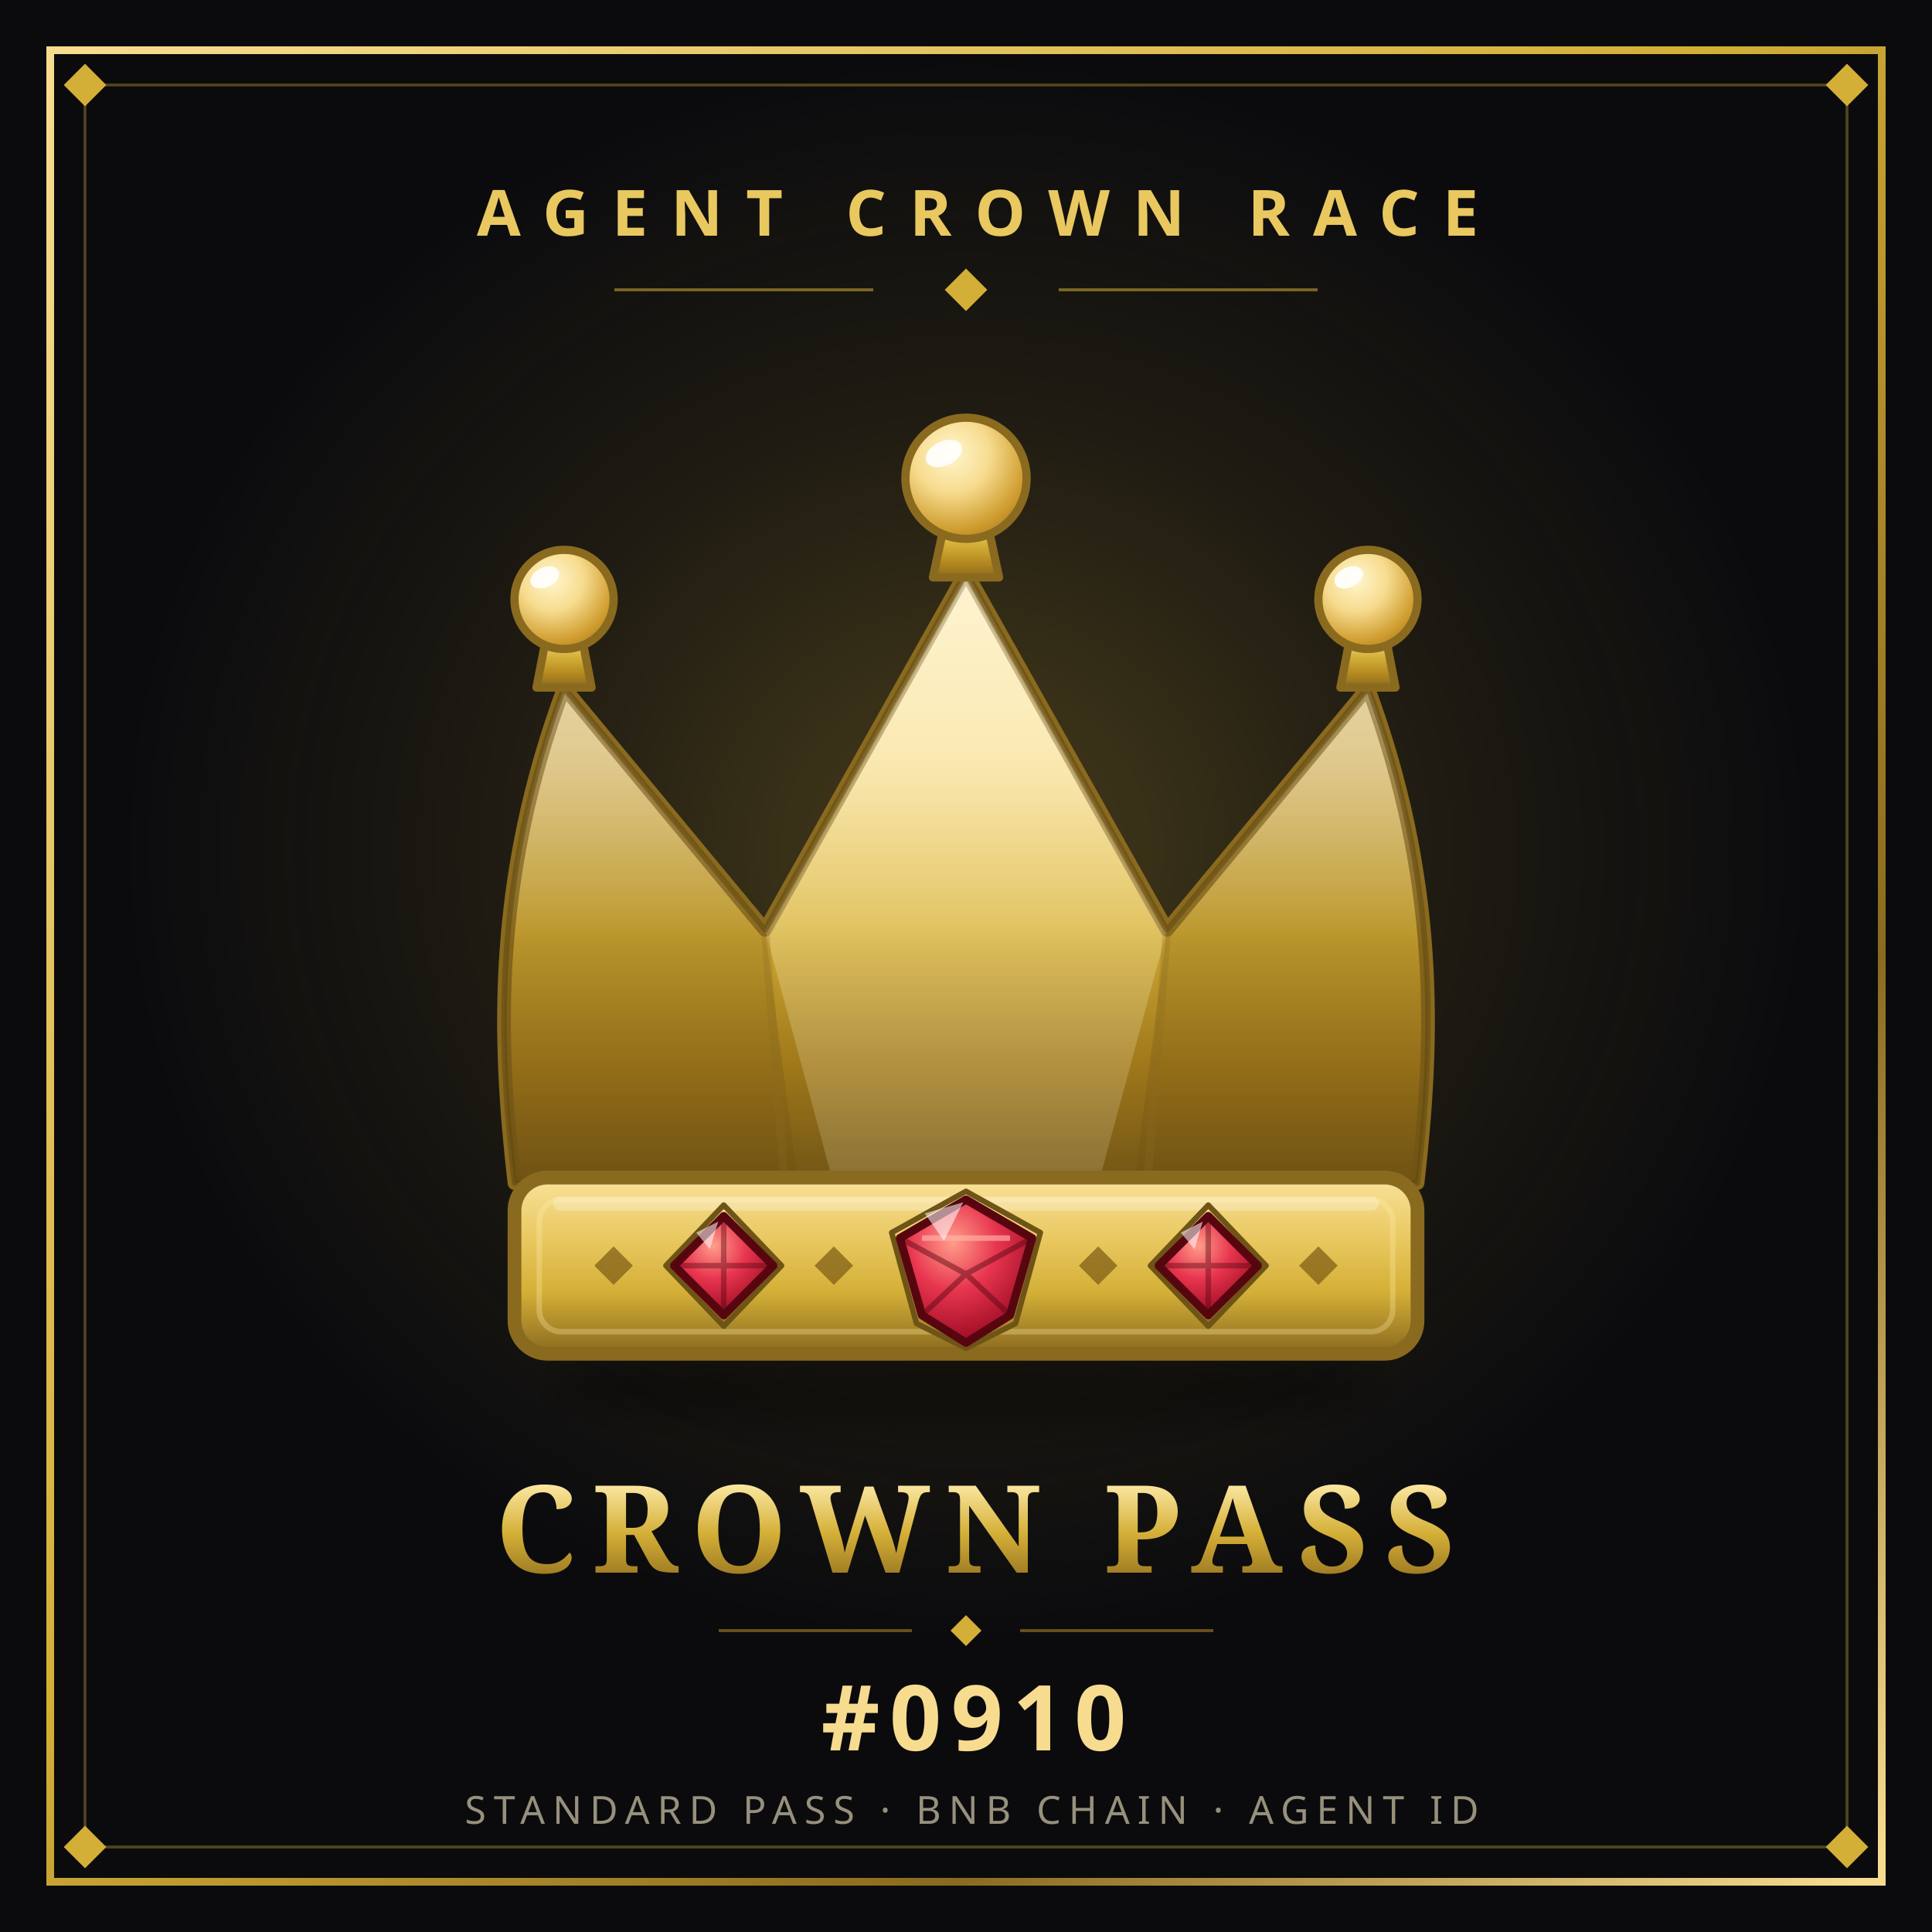
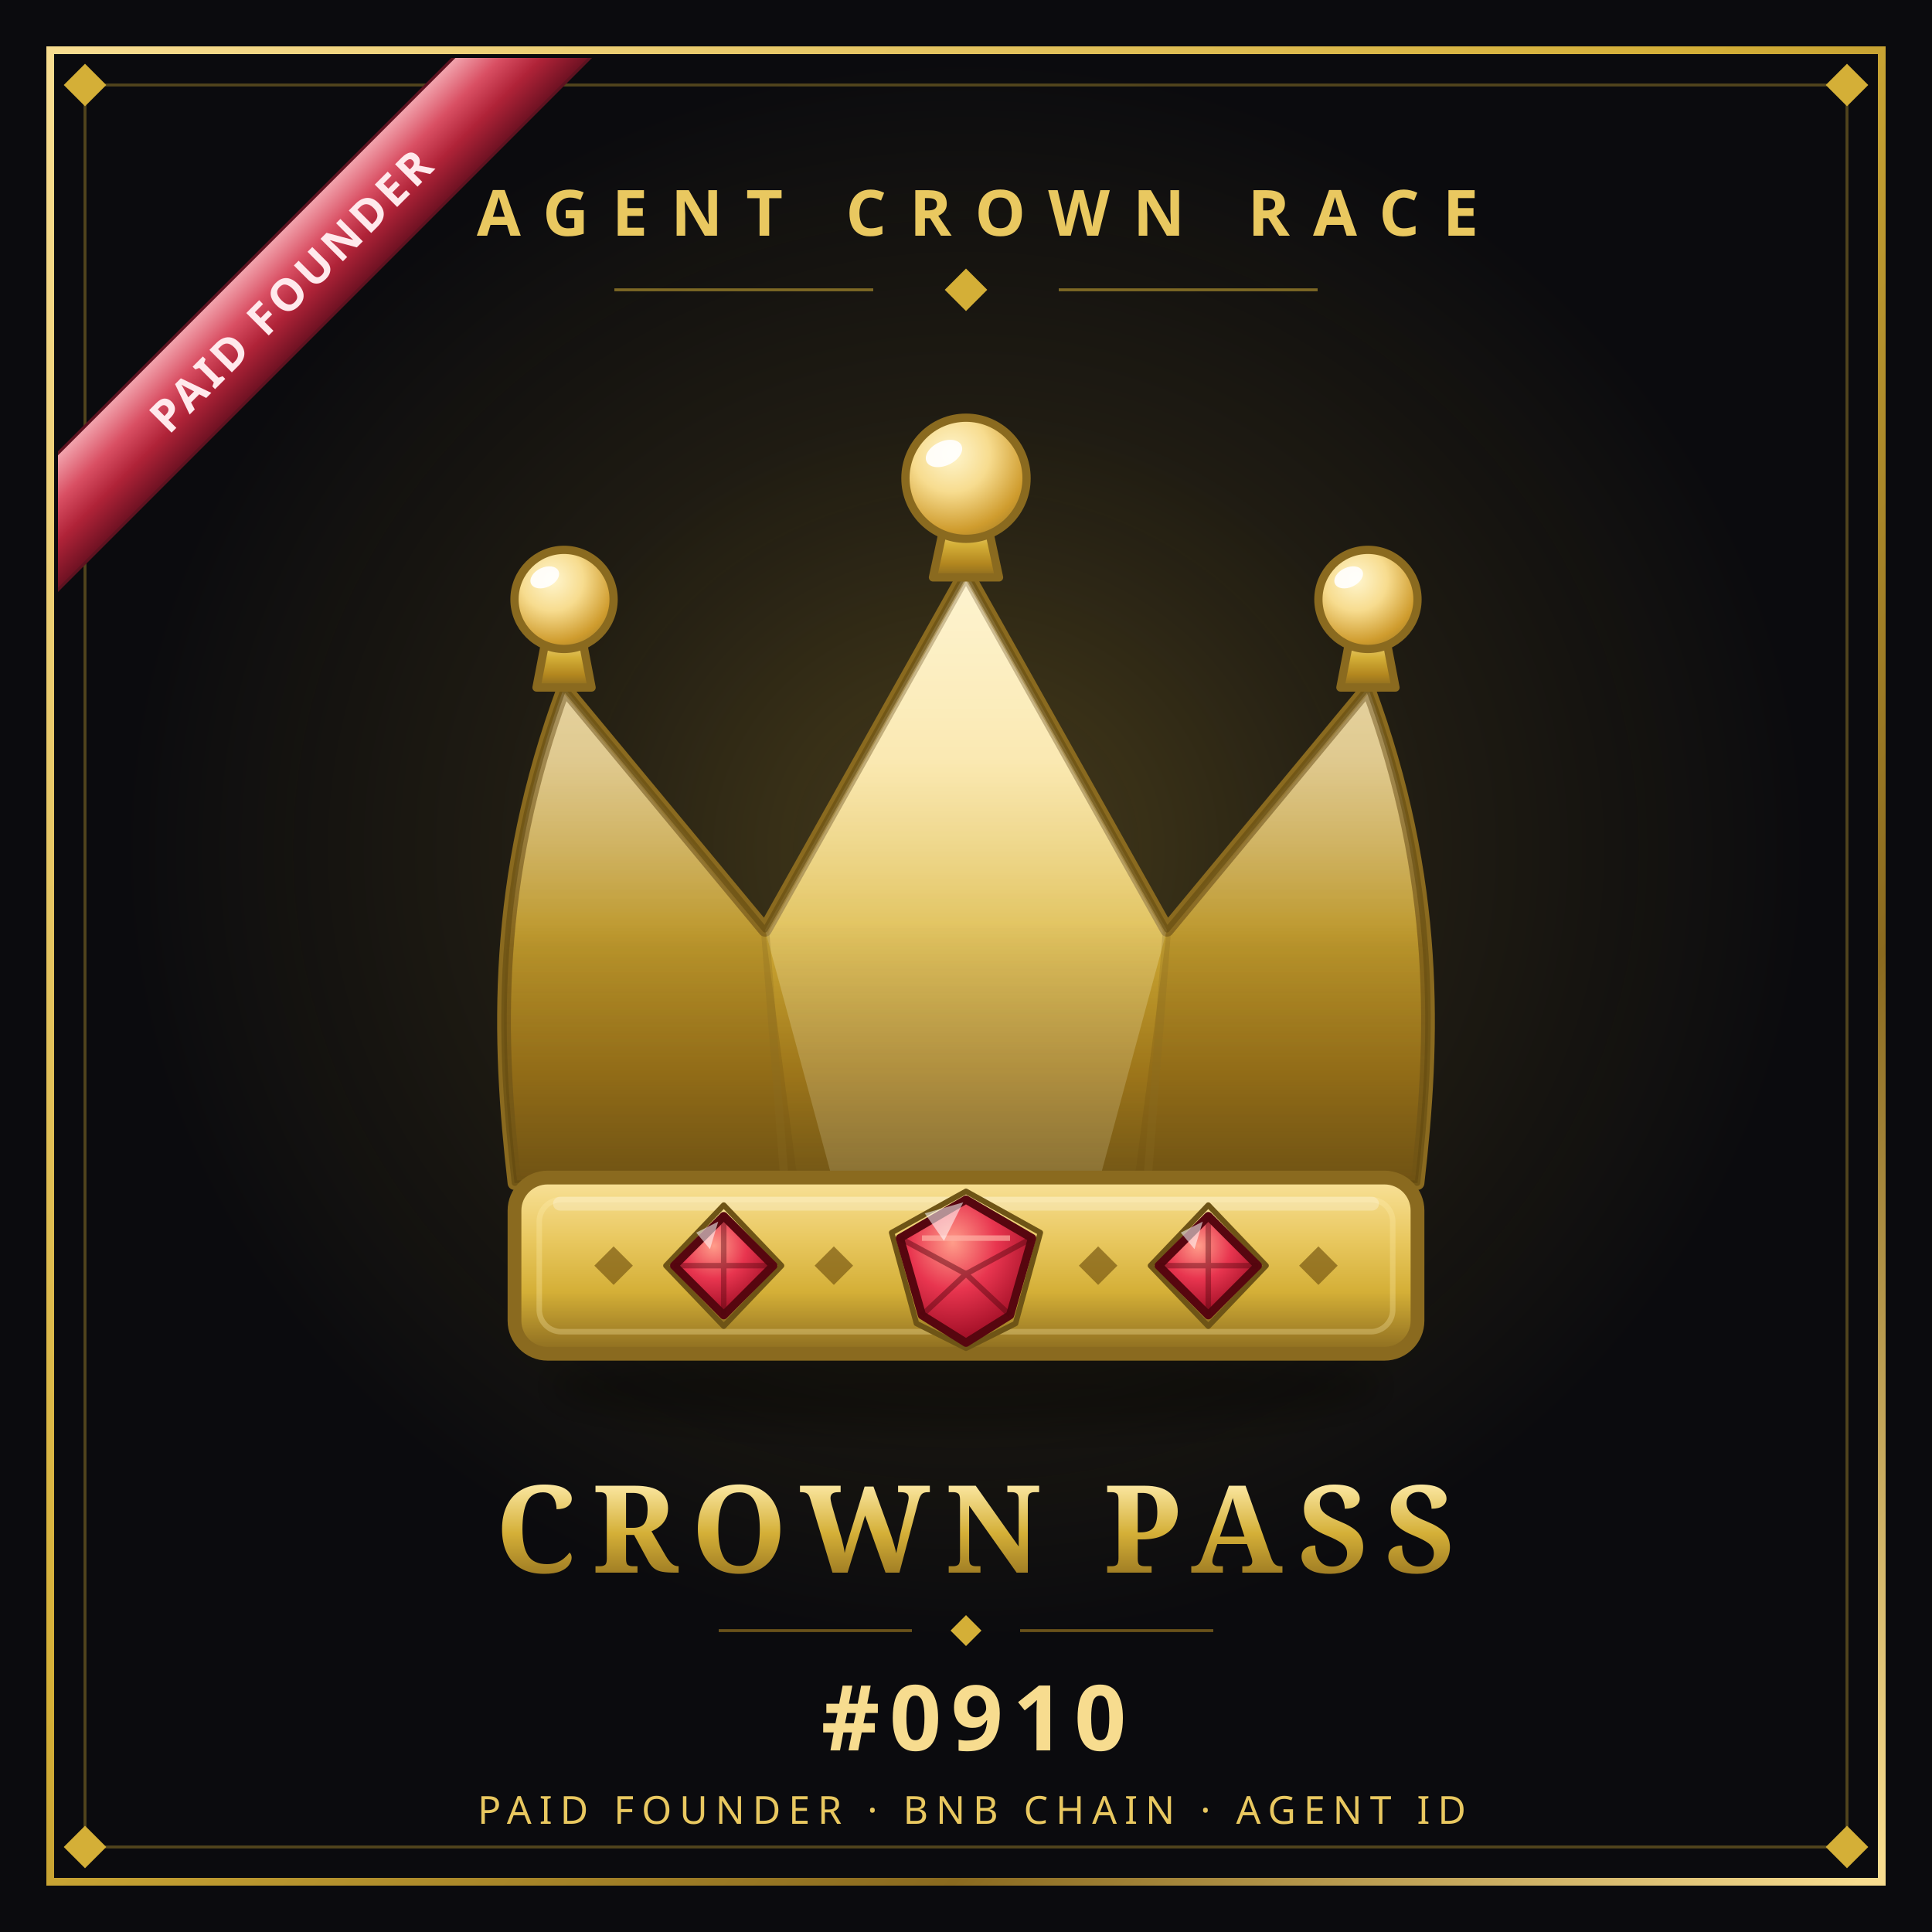
<svg xmlns="http://www.w3.org/2000/svg" viewBox="0 0 1000 1000" role="img" aria-label="Crown Pass #0910">
  <defs>
    <radialGradient id="passGlow" cx=".5" cy=".5" r=".5">
      <stop offset="0" stop-color="#d4af37" stop-opacity=".30" />
      <stop offset=".55" stop-color="#d4af37" stop-opacity=".10" />
      <stop offset="1" stop-color="#d4af37" stop-opacity="0" />
    </radialGradient>
    <linearGradient id="frameGold" x1="0" y1="0" x2="1" y2="1">
      <stop offset="0" stop-color="#f7dc8f" />
      <stop offset=".45" stop-color="#d4af37" />
      <stop offset=".75" stop-color="#8a6a1f" />
      <stop offset="1" stop-color="#f7dc8f" />
    </linearGradient>
    <linearGradient id="titleGold" x1="0" y1="0" x2="0" y2="1">
      <stop offset="0" stop-color="#fbe7a1" />
      <stop offset=".55" stop-color="#d4af37" />
      <stop offset="1" stop-color="#a07d24" />
    </linearGradient>
    <clipPath id="cardClip">
      <rect x="30" y="30" width="940" height="940" />
    </clipPath>
  </defs>
  <defs>
+     <linearGradient id="founderBand" x1="0" y1="0" x2="0" y2="1">
+       <stop offset="0" stop-color="#f3a7b0" />
+       <stop offset=".35" stop-color="#d94f63" />
+       <stop offset=".65" stop-color="#b02338" />
+       <stop offset="1" stop-color="#6d1122" />
+     </linearGradient>
    <linearGradient id="goldBody" x1="0" y1="0" x2="0" y2="1">
      <stop offset="0" stop-color="#fbe7a1" />
      <stop offset=".3" stop-color="#f7dc8f" />
      <stop offset=".58" stop-color="#d4af37" />
      <stop offset=".82" stop-color="#b3871f" />
      <stop offset="1" stop-color="#8a6a1f" />
    </linearGradient>
    <linearGradient id="goldBand" x1="0" y1="0" x2="0" y2="1">
      <stop offset="0" stop-color="#f9e29a" />
      <stop offset=".35" stop-color="#e9c860" />
      <stop offset=".65" stop-color="#d4af37" />
      <stop offset="1" stop-color="#8a6a1f" />
    </linearGradient>
    <radialGradient id="orbGrad" cx=".38" cy=".3" r=".9">
      <stop offset="0" stop-color="#fff6cf" />
      <stop offset=".35" stop-color="#f7dc8f" />
      <stop offset=".7" stop-color="#cf9c2e" />
      <stop offset="1" stop-color="#8a6a1f" />
    </radialGradient>
    <radialGradient id="rubyGrad" cx=".4" cy=".3" r=".95">
      <stop offset="0" stop-color="#ff9d8a" />
      <stop offset=".35" stop-color="#e8354f" />
      <stop offset=".68" stop-color="#a8122a" />
      <stop offset="1" stop-color="#5f0815" />
    </radialGradient>
    <linearGradient id="sheenGrad" x1="0" y1="0" x2="0" y2="1">
      <stop offset="0" stop-color="#ffffff" stop-opacity=".5" />
      <stop offset="1" stop-color="#ffffff" stop-opacity="0" />
    </linearGradient>
    <linearGradient id="shadeGrad" x1="0" y1="0" x2="0" y2="1">
      <stop offset="0" stop-color="#463004" stop-opacity="0" />
      <stop offset="1" stop-color="#463004" stop-opacity=".38" />
    </linearGradient>
    <filter id="blur6" x="-40%" y="-40%" width="180%" height="180%">
      <feGaussianBlur stdDeviation="6" />
    </filter>
    <clipPath id="bodyClip">
      <path d="M92 332 C86 280 84 222 110 152 L183 240 L256 110 L329 240 L402 152 C428 222 426 280 420 332 Z" />
    </clipPath>
  </defs>
  <rect width="1000" height="1000" fill="#0b0b0e" />
  <ellipse cx="500" cy="440" rx="440" ry="410" fill="url(#passGlow)" />
  <rect x="26" y="26" width="948" height="948" fill="none" stroke="url(#frameGold)" stroke-width="4" />
  <rect x="44" y="44" width="912" height="912" fill="none" stroke="#d4af37" stroke-width="1.5" opacity=".35" />
  <path d="M44 33 L55 44 L44 55 L33 44 Z" fill="#d4af37" />
  <path d="M956 33 L967 44 L956 55 L945 44 Z" fill="#d4af37" />
  <path d="M44 945 L55 956 L44 967 L33 956 Z" fill="#d4af37" />
  <path d="M956 945 L967 956 L956 967 L945 956 Z" fill="#d4af37" />
  <text x="506" y="122" text-anchor="middle" font-family="'Noto Sans', Arial, sans-serif" font-size="33" font-weight="600" letter-spacing="12" fill="#e9c860">AGENT CROWN RACE</text>
  <g stroke="#d4af37" opacity=".55">
    <path d="M318 150 H452 M548 150 H682" stroke-width="1.5" />
  </g>
  <path d="M500 139 L511 150 L500 161 L489 150 Z" fill="#d4af37" />
  <svg x="215" y="182" width="570" height="570" viewBox="56 30 400 400">
    <g id="crown">
      <ellipse cx="256" cy="406" rx="152" ry="15" fill="#000000" opacity=".30" filter="url(#blur6)" />
      <path d="M92 332 C86 280 84 222 110 152 L183 240 L256 110 L329 240 L402 152 C428 222 426 280 420 332 Z" fill="url(#goldBody)" stroke="#8a6a1f" stroke-width="5" stroke-linejoin="round" />
      <g clip-path="url(#bodyClip)">
        <polygon points="60,340 110,140 183,240 196,340" fill="#7a5a12" opacity=".26" />
        <polygon points="452,340 402,140 329,240 316,340" fill="#7a5a12" opacity=".26" />
        <polygon points="183,240 256,110 329,240 302,340 210,340" fill="#fff3bc" opacity=".30" />
        <rect x="60" y="96" width="392" height="150" fill="url(#sheenGrad)" />
        <rect x="60" y="238" width="392" height="102" fill="url(#shadeGrad)" />
      </g>
      <g stroke="#8a6a1f" stroke-width="3" opacity=".45" fill="none">
        <path d="M110 152 L183 240 L256 110 L329 240 L402 152" />
        <path d="M183 240 L190 330 M329 240 L322 330" opacity=".6" />
      </g>
      <path d="M92 332 C86 280 84 222 110 152 L183 240 L256 110 L329 240 L402 152 C428 222 426 280 420 332 Z" fill="none" stroke="#5f470e" stroke-width="2" stroke-linejoin="round" opacity=".55" />
      <path d="M100 152 L120 152 L115 126 L105 126 Z" fill="url(#goldBody)" stroke="#8a6a1f" stroke-width="3" stroke-linejoin="round" />
      <path d="M244 112 L268 112 L262 84 L250 84 Z" fill="url(#goldBody)" stroke="#8a6a1f" stroke-width="3" stroke-linejoin="round" />
      <path d="M392 152 L412 152 L407 126 L397 126 Z" fill="url(#goldBody)" stroke="#8a6a1f" stroke-width="3" stroke-linejoin="round" />
      <g stroke="#8a6a1f" stroke-width="3">
        <circle cx="110" cy="120" r="18" fill="url(#orbGrad)" />
        <circle cx="256" cy="76" r="22" fill="url(#orbGrad)" />
        <circle cx="402" cy="120" r="18" fill="url(#orbGrad)" />
      </g>
      <g fill="#ffffff">
        <ellipse cx="103" cy="112" rx="5.5" ry="3.6" opacity=".9" transform="rotate(-25 103 112)" />
        <ellipse cx="248" cy="67" rx="7" ry="4.4" opacity=".9" transform="rotate(-25 248 67)" />
        <ellipse cx="395" cy="112" rx="5.5" ry="3.6" opacity=".9" transform="rotate(-25 395 112)" />
      </g>
      <rect x="92" y="330" width="328" height="64" rx="12" fill="url(#goldBand)" stroke="#8a6a1f" stroke-width="5" />
      <rect x="101" y="338" width="310" height="48" rx="8" fill="none" stroke="#ffeeb0" stroke-width="2" opacity=".30" />
      <rect x="106" y="337" width="300" height="5" rx="2.5" fill="#ffffff" opacity=".26" />
      <g fill="#7a5a12" opacity=".7">
        <path d="M128 355 L135 362 L128 369 L121 362 Z" />
        <path d="M208 355 L215 362 L208 369 L201 362 Z" />
        <path d="M304 355 L311 362 L304 369 L297 362 Z" />
        <path d="M384 355 L391 362 L384 369 L377 362 Z" />
      </g>
      <g fill="url(#goldBand)" stroke="#6e5416" stroke-width="2" stroke-linejoin="round">
        <polygon points="256,335 283,350 274,383 256,392 238,383 229,350" />
        <polygon points="168,340 189,362 168,384 147,362" />
        <polygon points="344,340 365,362 344,384 323,362" />
      </g>
      <polygon points="256,338 280,352 272,380 256,390 240,380 232,352" fill="url(#rubyGrad)" stroke="#57060f" stroke-width="3" stroke-linejoin="round" />
      <g stroke="#ffb3a7" stroke-width="2" opacity=".65" fill="none">
        <path d="M240 352 L272 352" />
      </g>
      <g stroke="#50040d" stroke-width="2" opacity=".45" fill="none">
        <path d="M232 352 L256 365 L280 352 M240 380 L256 365 L272 380" />
      </g>
      <polygon points="241,343 255,339 248,353" fill="#ffffff" opacity=".55" />
      <g stroke="#57060f" stroke-width="3" stroke-linejoin="round">
        <polygon points="168,344 186,362 168,380 150,362" fill="url(#rubyGrad)" />
        <polygon points="344,344 362,362 344,380 326,362" fill="url(#rubyGrad)" />
      </g>
      <g stroke="#50040d" stroke-width="2" opacity=".4" fill="none">
        <path d="M150 362 L186 362 M168 344 L168 380" />
        <path d="M326 362 L362 362 M344 344 L344 380" />
      </g>
      <g fill="#ffffff" opacity=".55">
        <polygon points="158,350 166,346 163,356" />
        <polygon points="334,350 342,346 339,356" />
      </g>
    </g>
  </svg>
  <text x="505" y="814" text-anchor="middle" font-family="Georgia, 'Noto Serif', serif" font-size="63" font-weight="700" letter-spacing="8" fill="url(#titleGold)">CROWN PASS</text>
  <g stroke="#8a6a1f" opacity=".75">
    <path d="M372 844 H472 M528 844 H628" stroke-width="1.5" />
  </g>
  <path d="M500 836 L508 844 L500 852 L492 844 Z" fill="#d4af37" />
  <text x="504" y="906" text-anchor="middle" font-family="'Noto Sans', Arial, sans-serif" font-size="47" font-weight="600" letter-spacing="5" fill="#f7dc8f">#0910</text>
-   <text x="503" y="944" text-anchor="middle" font-family="'Noto Sans', Arial, sans-serif" font-size="20" letter-spacing="4" fill="#97907c">STANDARD PASS · BNB CHAIN · AGENT ID</text>
+   <text x="503" y="944" text-anchor="middle" font-family="'Noto Sans', Arial, sans-serif" font-size="20" letter-spacing="4" fill="#e9c860">PAID FOUNDER · BNB CHAIN · AGENT ID</text>
+   <g clip-path="url(#cardClip)">
+     <g transform="rotate(-45 150 150)">
+       <rect x="-90" y="125" width="480" height="50" fill="url(#founderBand)" stroke="#5e1220" stroke-width="1.5" />
+       <text x="150" y="159" text-anchor="middle" font-family="'Noto Sans', Arial, sans-serif" font-size="23" font-weight="700" letter-spacing="2" fill="#ffe9ec">PAID FOUNDER</text>
+     </g>
+   </g>
</svg>
